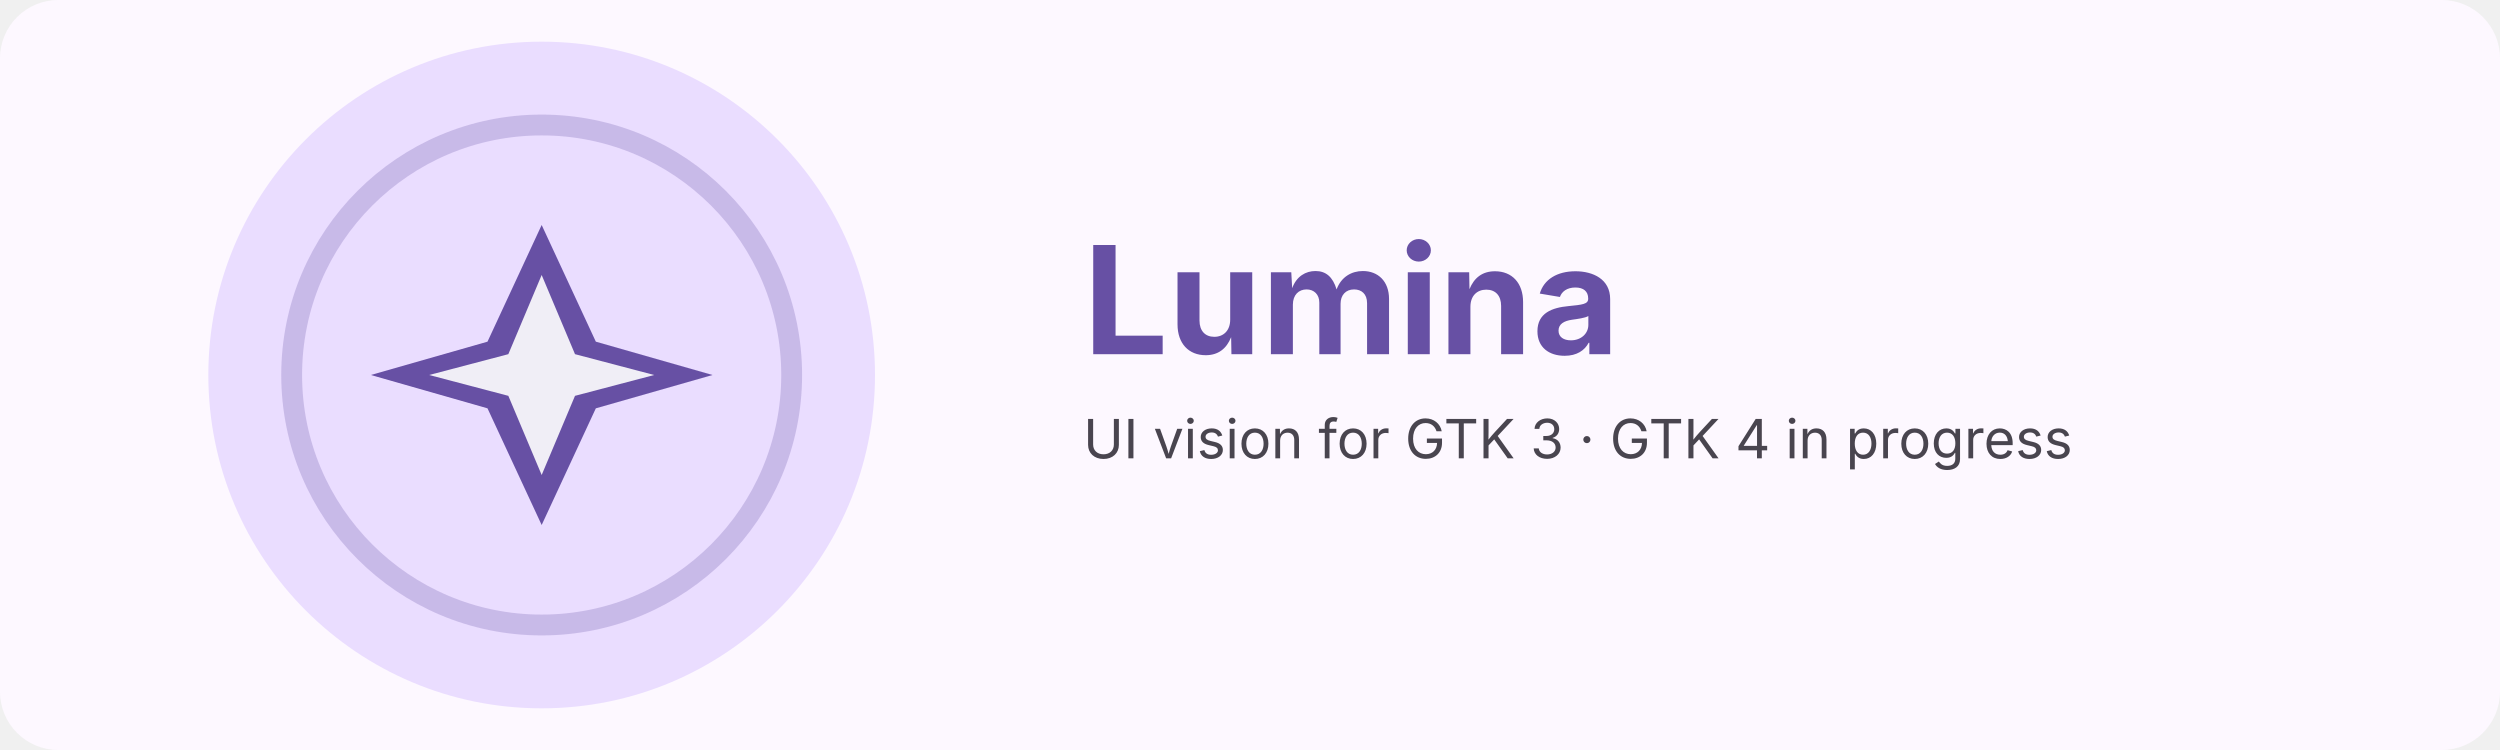
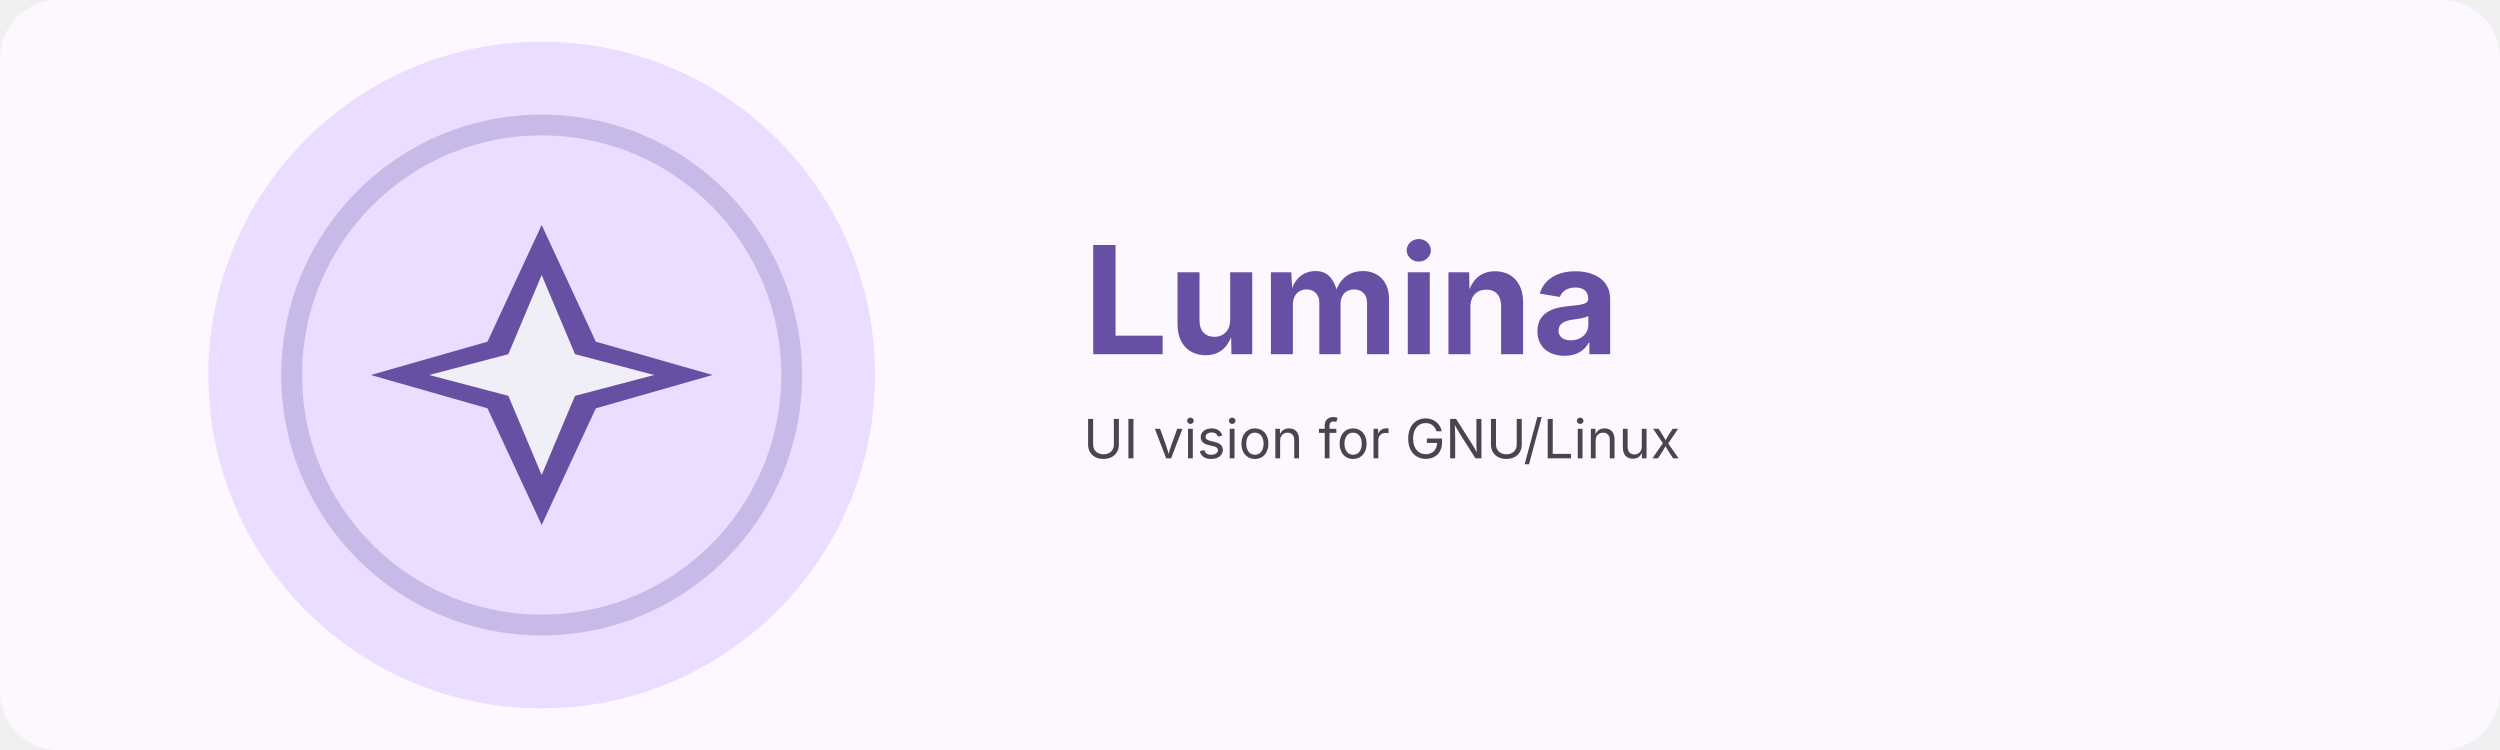
<svg xmlns="http://www.w3.org/2000/svg" viewBox="0 0 1200 360" width="1200" height="360" role="img" aria-label="Lumina UI banner">
  <rect width="1200" height="360" rx="28" fill="#FDF8FF" />
  <circle cx="260" cy="180" r="160" fill="#EADDFF" />
  <circle cx="260" cy="180" r="120" fill="none" stroke="rgba(103,80,164,0.25)" stroke-width="10" />
  <path d="       M260 108       L286 164       L342 180       L286 196       L260 252       L234 196       L178 180       L234 164       Z" fill="#6750A4" />
  <path d="       M260 132       L276 170       L314 180       L276 190       L260 228       L244 190       L206 180       L244 170       Z" fill="#FFFFFF" opacity="0.9" />
  <text x="520" y="170" font-size="72" font-weight="700" font-family="Inter, Cantarell, Segoe UI, sans-serif" fill="#6750A4">
    Lumina
  </text>
  <text x="520" y="220" font-size="26" font-weight="400" font-family="Inter, Cantarell, Segoe UI, sans-serif" fill="#49454F">
-     UI vision for GTK 3 · GTK 4 in progress
+     UI vision for GNU/Linux
  </text>
</svg>
